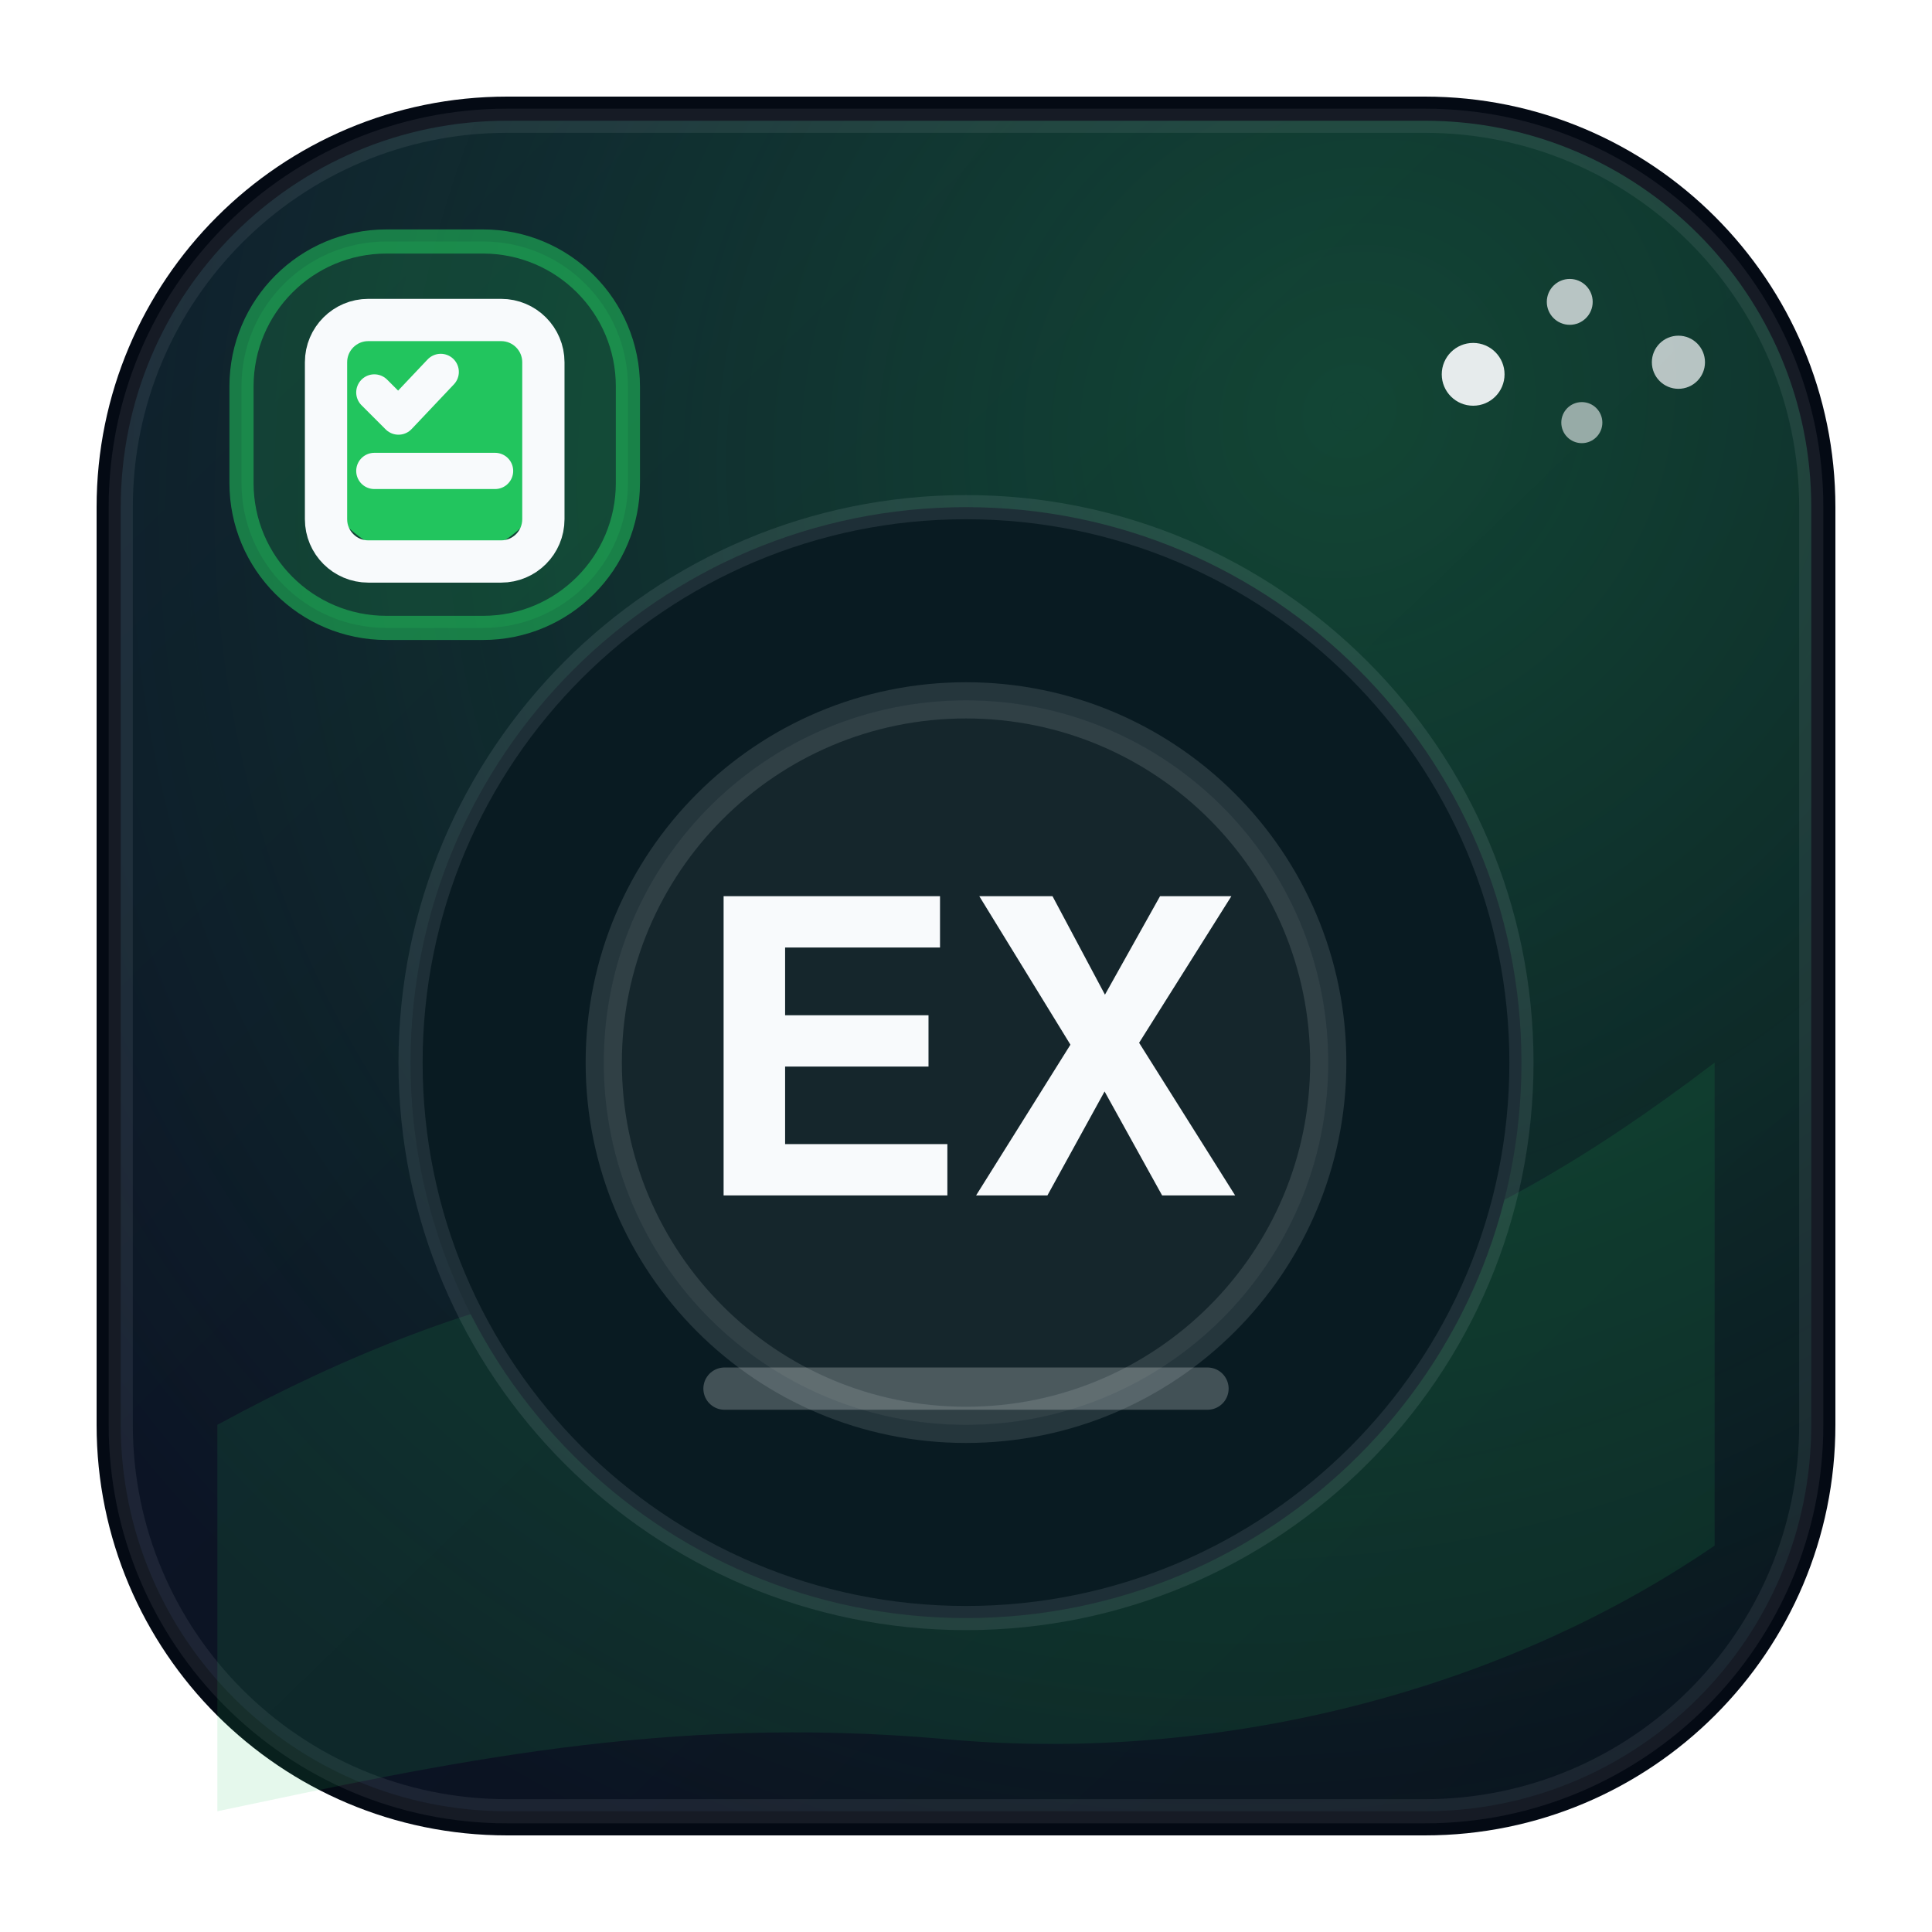
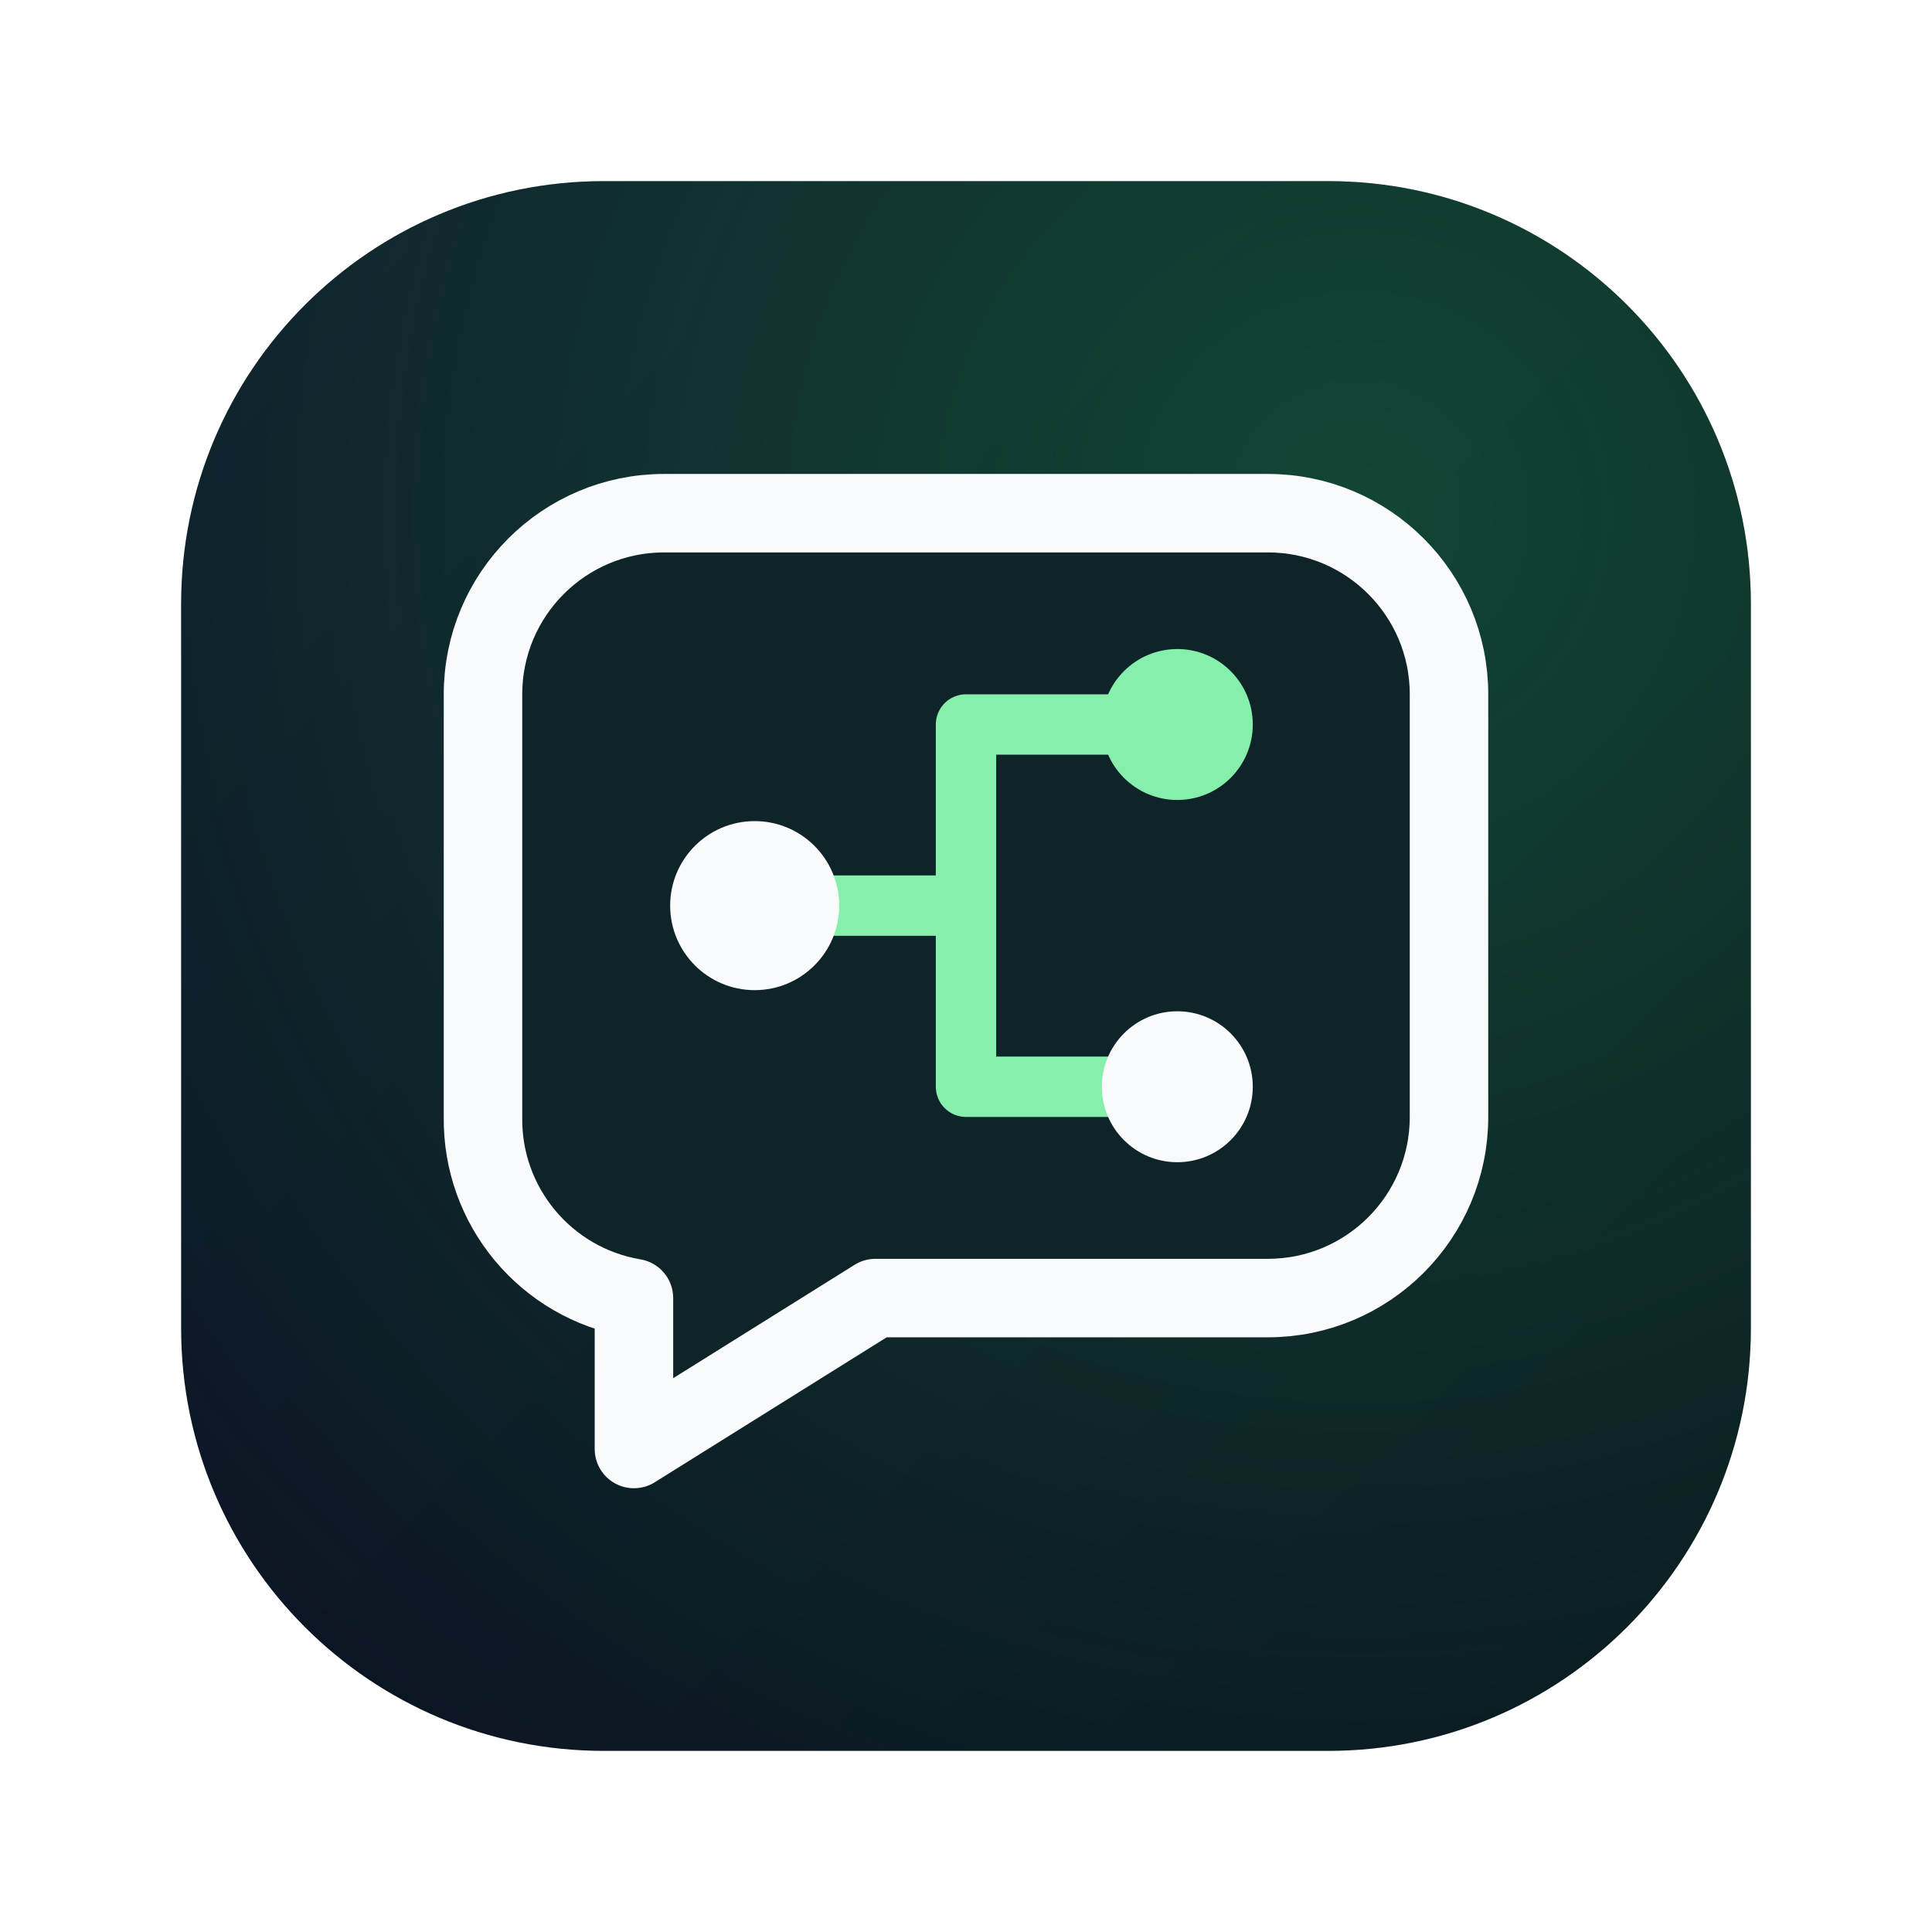
- <svg xmlns="http://www.w3.org/2000/svg" width="64" height="64" viewBox="0 0 160 160" fill="none">
+ <svg xmlns="http://www.w3.org/2000/svg" width="64" height="64" viewBox="0 0 64 64" fill="none" role="img" aria-label="GG → Explain → Technical Narratives">
  <defs>
-     <linearGradient id="explain-bg-64" x1="20" y1="18" x2="146" y2="148" gradientUnits="userSpaceOnUse">
-       <stop stop-color="#0E172A" />
+     <linearGradient id="explain-background" x1="0%" y1="0%" x2="100%" y2="100%">
+       <stop offset="0" stop-color="#0E172A" />
      <stop offset="1" stop-color="#09101D" />
    </linearGradient>
-     <radialGradient id="explain-glow-64" cx="0" cy="0" r="1" gradientUnits="userSpaceOnUse" gradientTransform="translate(112 34) rotate(128) scale(134 122)">
-       <stop stop-color="#22C55E" stop-opacity="0.28" />
+     <radialGradient id="explain-glow" cx="45" cy="17" r="53" gradientUnits="userSpaceOnUse">
+       <stop offset="0" stop-color="#22C55E" stop-opacity=".28" />
      <stop offset="1" stop-color="#22C55E" stop-opacity="0" />
    </radialGradient>
  </defs>
-   <rect x="8" y="8" width="144" height="144" rx="34" fill="#040A14" />
-   <rect x="10" y="10" width="140" height="140" rx="32" fill="url(#explain-bg-64)" />
-   <rect x="10" y="10" width="140" height="140" rx="32" fill="url(#explain-glow-64)" />
-   <rect x="10" y="10" width="140" height="140" rx="32" stroke="#E2E8F0" stroke-opacity="0.08" stroke-width="2" />
-   <path d="M18 118C40 106 60 102 82 106C104 110 121 104 142 88V128C123 141 99 146 78 144C55 142 37 146 18 150V118Z" fill="#22C55E" fill-opacity="0.12" />
-   <circle cx="80" cy="88" r="46" fill="#07111F" />
-   <circle cx="80" cy="88" r="46" fill="#22C55E" fill-opacity="0.06" />
-   <circle cx="80" cy="88" r="46" stroke="#E2E8F0" stroke-opacity="0.1" stroke-width="2" />
-   <rect x="20" y="20" width="32" height="32" rx="12" fill="#22C55E" fill-opacity="0.18" stroke="#22C55E" stroke-opacity="0.55" stroke-width="2" />
-   <circle cx="36" cy="36" r="10.5" fill="#22C55E" />
-   <rect x="27" y="26.5" width="18" height="20" rx="3.5" fill="none" stroke="#F8FAFC" stroke-width="3.5" />
-   <path d="M31 32.5L33 34.5L36.5 30.8" fill="none" stroke="#F8FAFC" stroke-width="3" stroke-linecap="round" stroke-linejoin="round" />
-   <path d="M31 39H41" fill="none" stroke="#F8FAFC" stroke-width="3" stroke-linecap="round" />
-   <circle cx="122" cy="31" r="2.6" fill="#F8FAFC" fill-opacity="0.92" />
-   <circle cx="130" cy="25" r="1.9" fill="#F8FAFC" fill-opacity="0.72" />
-   <circle cx="131" cy="35" r="1.7" fill="#F8FAFC" fill-opacity="0.58" />
-   <circle cx="139" cy="30" r="2.2" fill="#F8FAFC" fill-opacity="0.72" />
-   <circle cx="80" cy="88" r="30" fill="#F8FAFC" fill-opacity="0.05" stroke="#F8FAFC" stroke-opacity="0.12" stroke-width="3" />
-   <text x="80" y="99" text-anchor="middle" font-size="34" font-weight="800" fill="#F8FAFC" font-family="Helvetica">EX</text>
-   <path d="M60 115H100" stroke="#F8FAFC" stroke-opacity="0.24" stroke-width="3.5" stroke-linecap="round" />
+   <rect x="6" y="6" width="52" height="52" rx="14" fill="url(#explain-background)" />
+   <rect x="6" y="6" width="52" height="52" rx="14" fill="url(#explain-glow)" />
+   <path d="M22 17h20a6 6 0 0 1 6 6v14a6 6 0 0 1-6 6H29l-8 5v-5a6 6 0 0 1-5-6V23a6 6 0 0 1 6-6Z" fill="#0E2428" stroke="#F8FAFC" stroke-width="2.6" stroke-linejoin="round" />
+   <path d="M25 30h7m0 0v-6h7m-7 6v6h7" stroke="#86EFAC" stroke-width="2" stroke-linecap="round" stroke-linejoin="round" />
+   <circle cx="25" cy="30" r="2.8" fill="#F8FAFC" />
+   <circle cx="39" cy="24" r="2.5" fill="#86EFAC" />
+   <circle cx="39" cy="36" r="2.5" fill="#F8FAFC" />
</svg>
